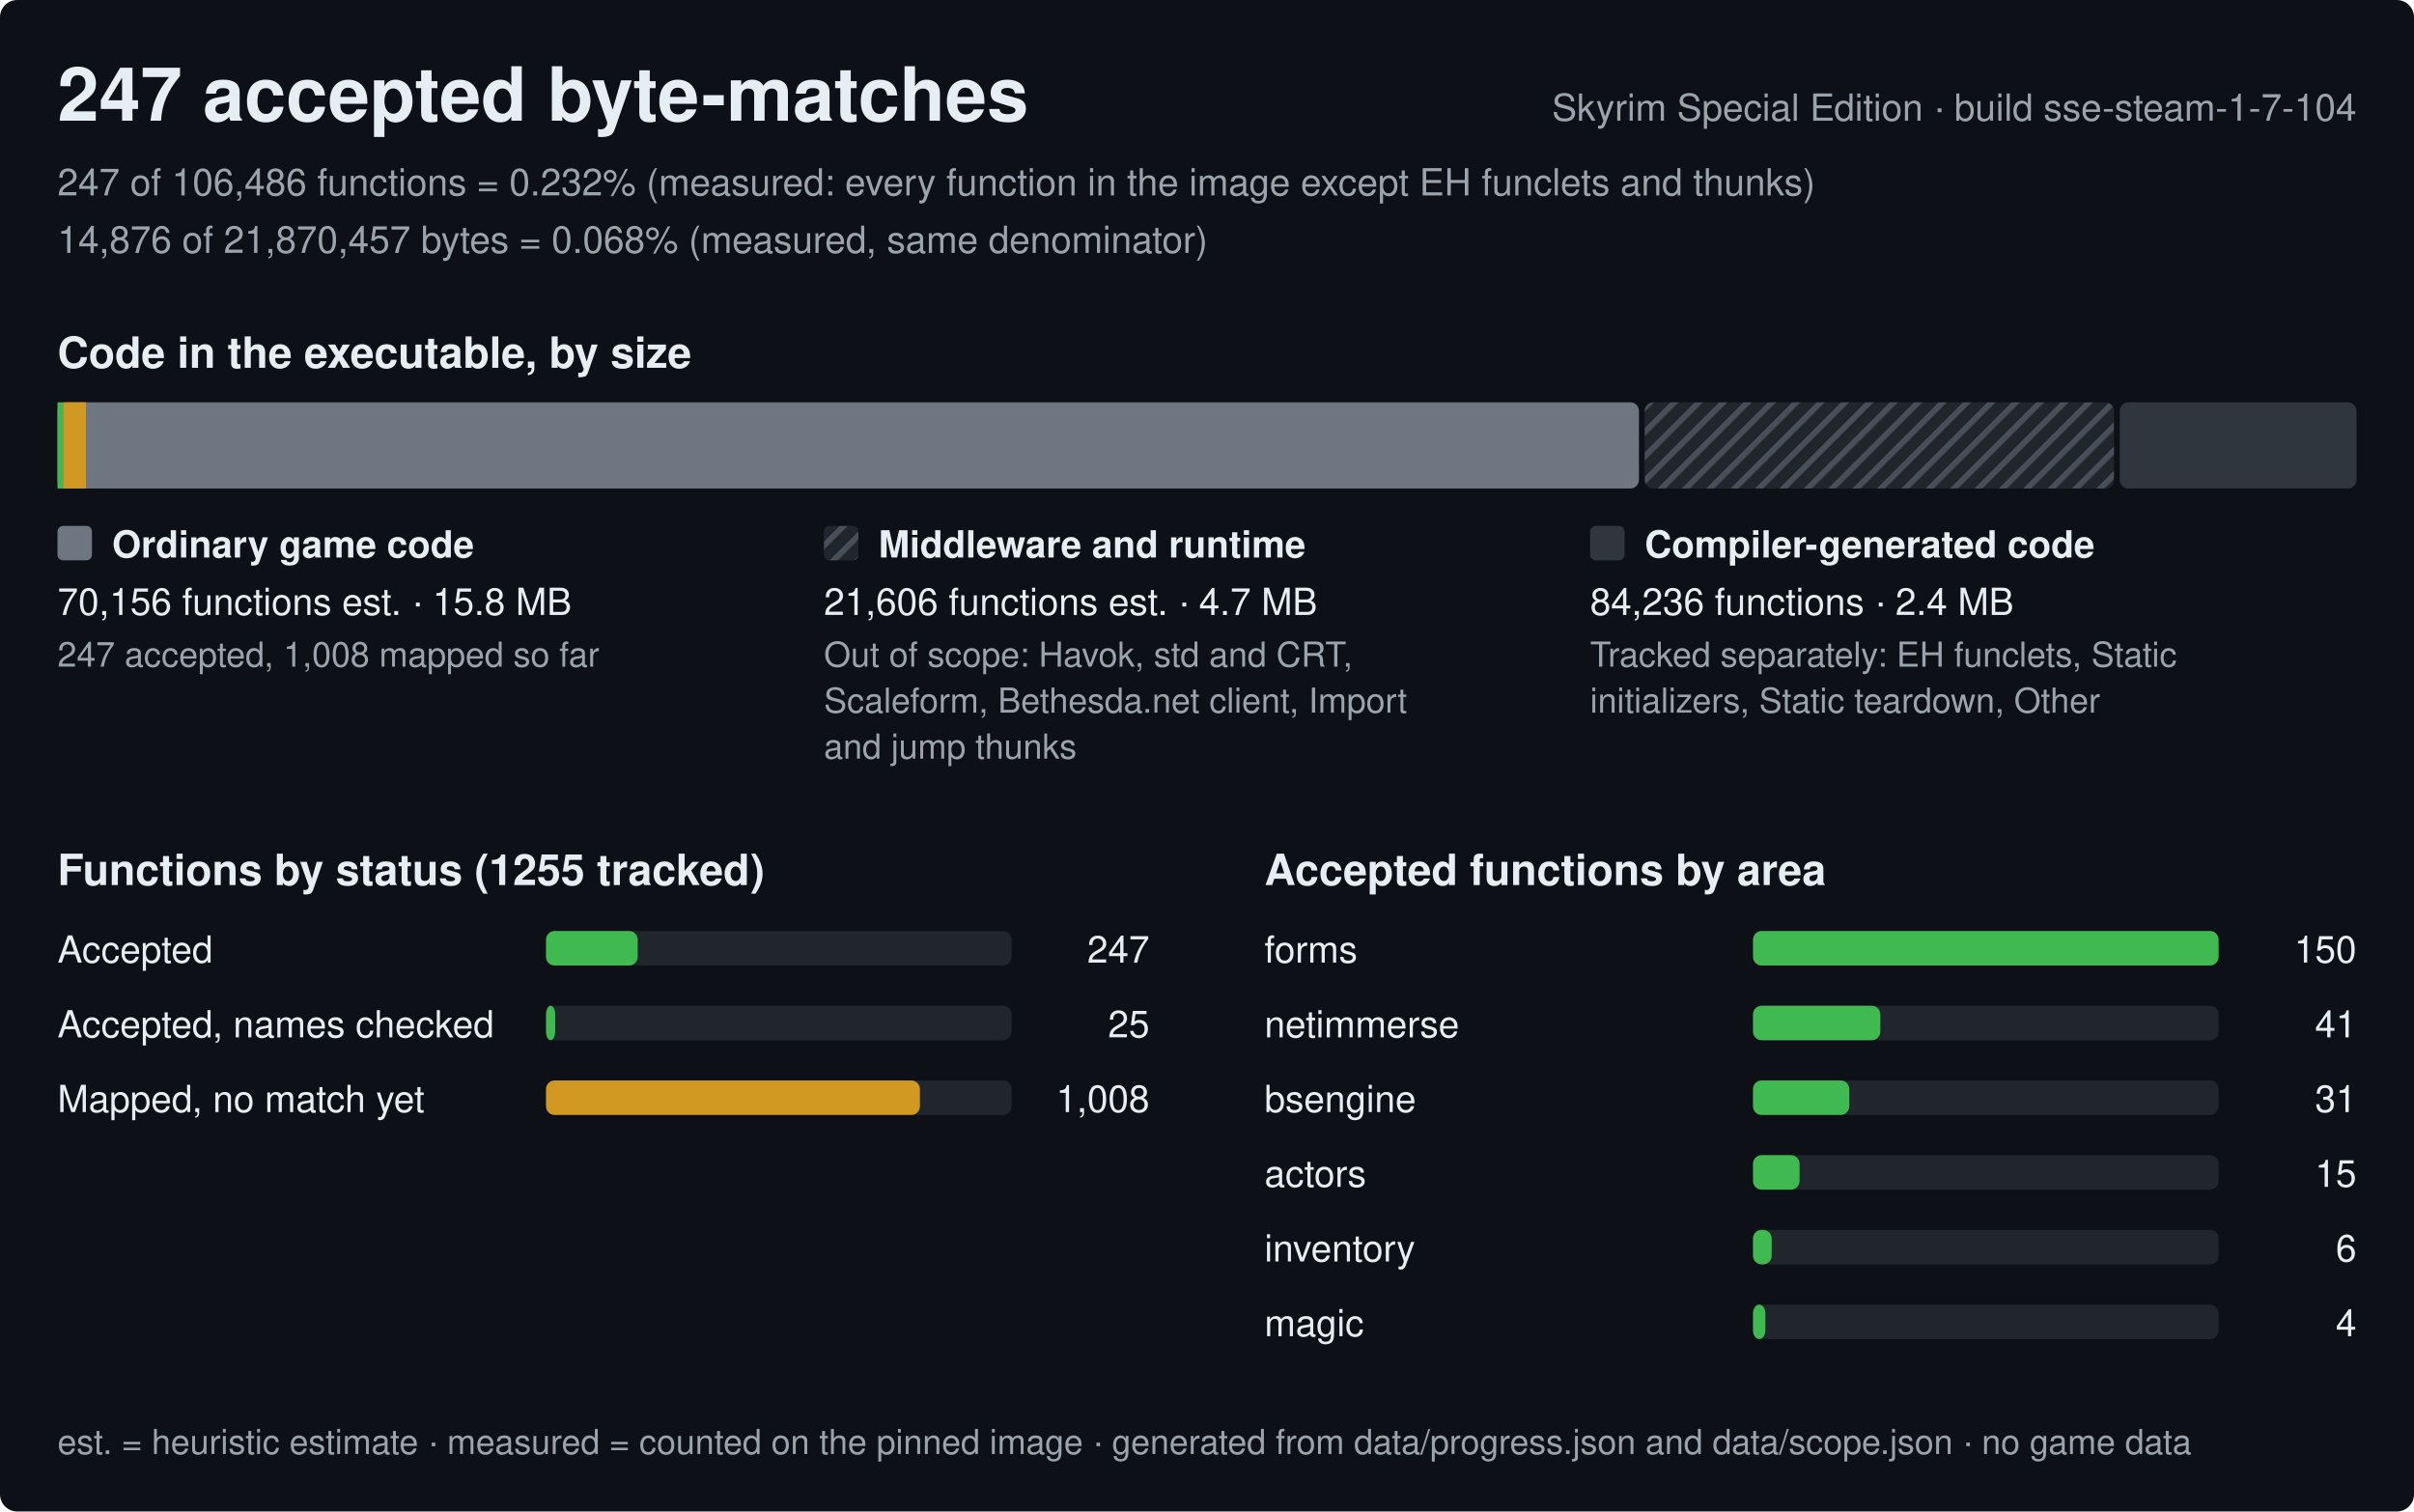
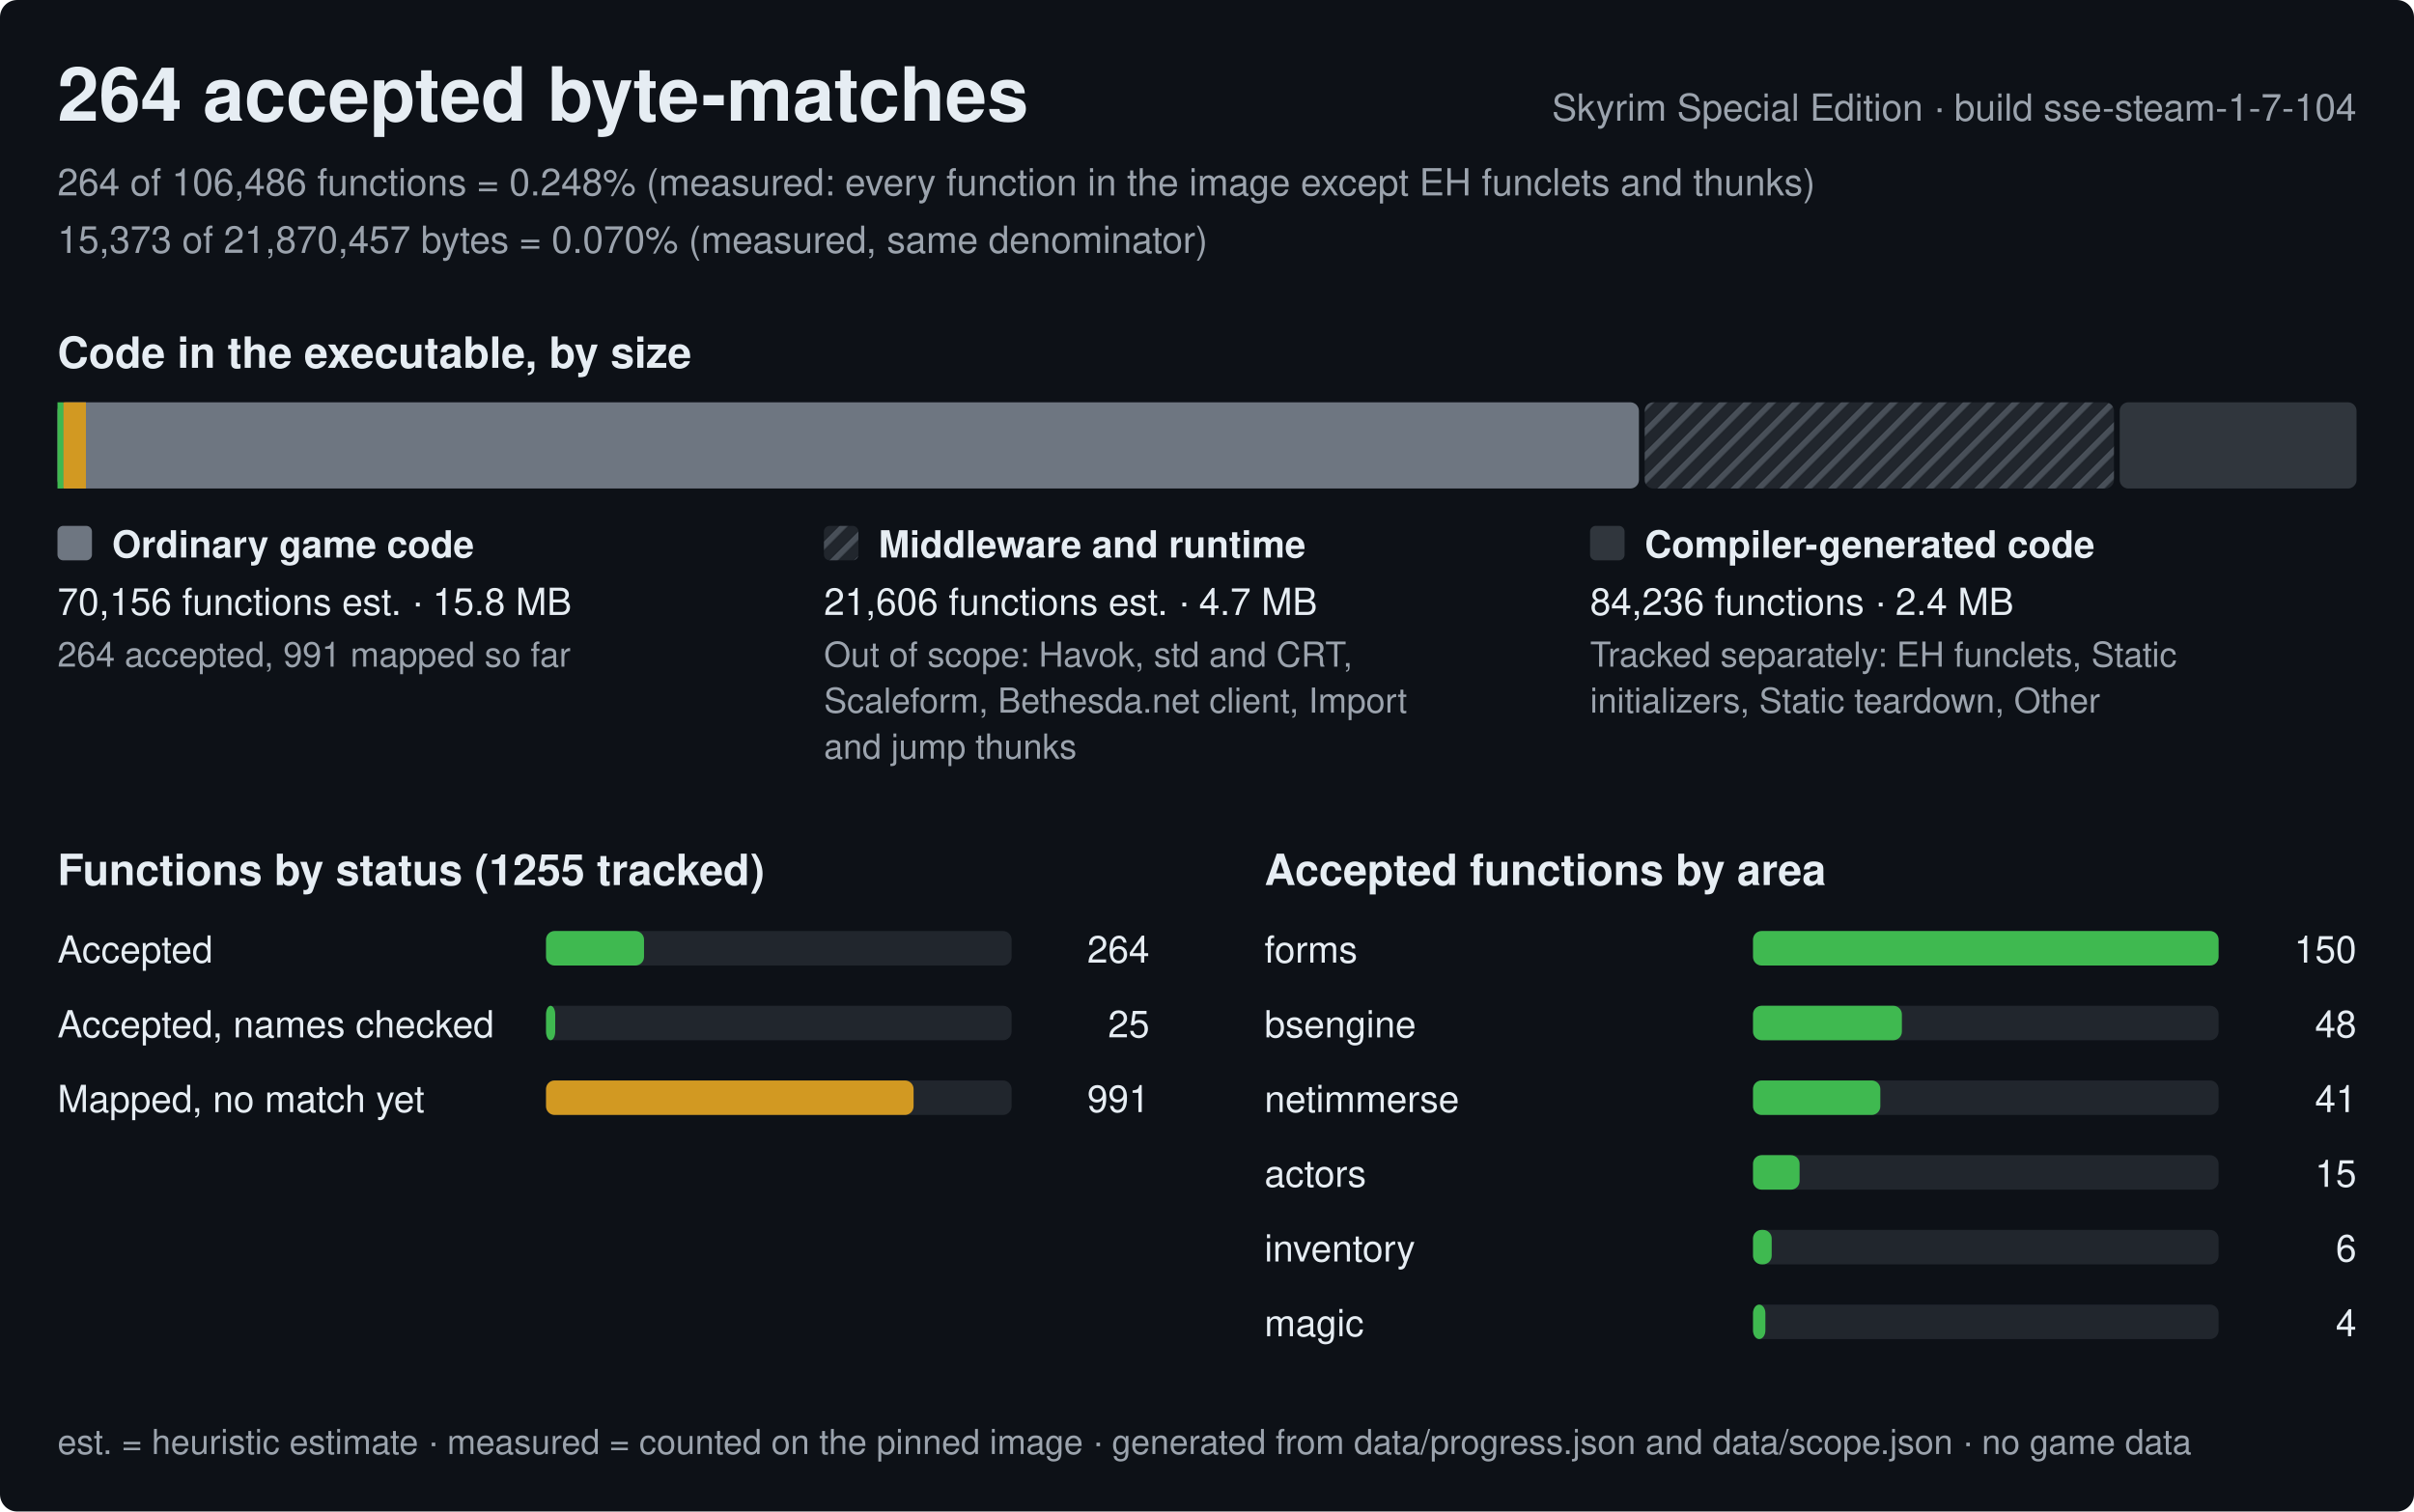
<svg xmlns="http://www.w3.org/2000/svg" width="840" height="526" viewBox="0 0 840 526" role="img" aria-label="Progress of the Skyrim Special Edition byte-matching reconstruction, build sse-steam-1-7-104">
  <style>text{font-family:-apple-system,BlinkMacSystemFont,'Segoe UI',Helvetica,Arial,sans-serif;fill:#e6edf3;white-space:pre}.h{font-size:26px;font-weight:600}.st{font-size:15px;font-weight:600}.lb{font-size:13px;font-weight:600}.bl{font-size:12px;font-weight:600;stroke:#0d1117;stroke-width:3px;paint-order:stroke;stroke-linejoin:round}.rl{font-size:13px}.fn{font-size:12px;fill:#9ba3ad}.mu{fill:#9ba3ad}</style>
  <defs>
    <pattern id="hx" width="6" height="6" patternUnits="userSpaceOnUse" patternTransform="rotate(45)">
      <rect width="6" height="6" fill="#21262d" />
      <rect width="2" height="6" fill="#484f58" />
    </pattern>
  </defs>
  <rect width="840" height="526" rx="6" fill="#0d1117" />
-   <text x="20" y="42" class="h">247 accepted byte-matches</text>
+   <text x="20" y="42" class="h">264 accepted byte-matches</text>
  <text x="820" y="42" class="rl mu" text-anchor="end">Skyrim Special Edition · build sse-steam-1-7-104</text>
-   <text x="20" y="68" class="rl mu">247 of 106,486 functions = 0.232% (measured: every function in the image except EH funclets and thunks)</text>
-   <text x="20" y="88" class="rl mu">14,876 of 21,870,457 bytes = 0.068% (measured, same denominator)</text>
+   <text x="20" y="68" class="rl mu">264 of 106,486 functions = 0.248% (measured: every function in the image except EH funclets and thunks)</text>
+   <text x="20" y="88" class="rl mu">15,373 of 21,870,457 bytes = 0.070% (measured, same denominator)</text>
  <text x="20" y="128" class="st">Code in the executable, by size</text>
  <rect x="20" y="140" width="550.3" height="30" rx="3" fill="#6e7681" />
-   <rect x="20" y="140" width="2" height="30" fill="#3fb950" />
-   <rect x="22" y="140" width="7.9" height="30" fill="#d29922" />
+   <rect x="20" y="140" width="2.1" height="30" fill="#3fb950" />
+   <rect x="22.1" y="140" width="7.8" height="30" fill="#d29922" />
  <rect x="572.3" y="140" width="163.3" height="30" rx="3" fill="url(#hx)" />
  <rect x="737.6" y="140" width="82.4" height="30" rx="3" fill="#30363d" />
  <rect x="20" y="183" width="12" height="12" rx="2" fill="#6e7681" />
  <text x="39" y="194" class="lb">Ordinary game code</text>
  <text x="20" y="214" class="rl">70,156 functions est. · 15.8 MB</text>
-   <text x="20" y="232" class="fn">247 accepted, 1,008 mapped so far</text>
+   <text x="20" y="232" class="fn">264 accepted, 991 mapped so far</text>
  <rect x="286.7" y="183" width="12" height="12" rx="2" fill="url(#hx)" />
  <text x="305.7" y="194" class="lb">Middleware and runtime</text>
  <text x="286.7" y="214" class="rl">21,606 functions est. · 4.7 MB</text>
  <text x="286.7" y="232" class="fn">Out of scope: Havok, std and CRT,</text>
  <text x="286.7" y="248" class="fn">Scaleform, Bethesda.net client, Import</text>
  <text x="286.7" y="264" class="fn">and jump thunks</text>
  <rect x="553.3" y="183" width="12" height="12" rx="2" fill="#30363d" />
  <text x="572.3" y="194" class="lb">Compiler-generated code</text>
  <text x="553.3" y="214" class="rl">84,236 functions · 2.4 MB</text>
  <text x="553.3" y="232" class="fn">Tracked separately: EH funclets, Static</text>
  <text x="553.3" y="248" class="fn">initializers, Static teardown, Other</text>
  <text x="20" y="308" class="st">Functions by status (1255 tracked)</text>
  <text x="20" y="335" class="rl">Accepted</text>
  <rect x="190" y="324" width="162.0" height="12" rx="3" fill="#21262d" />
-   <rect x="190" y="324" width="31.9" height="12" rx="3" fill="#3fb950" />
-   <text x="400.0" y="335" class="rl" text-anchor="end">247</text>
+   <rect x="190" y="324" width="34.1" height="12" rx="3" fill="#3fb950" />
+   <text x="400.0" y="335" class="rl" text-anchor="end">264</text>
  <text x="20" y="361" class="rl">Accepted, names checked</text>
  <rect x="190" y="350" width="162.0" height="12" rx="3" fill="#21262d" />
  <rect x="190" y="350" width="3.2" height="12" rx="3" fill="#3fb950" />
  <text x="400.0" y="361" class="rl" text-anchor="end">25</text>
  <text x="20" y="387" class="rl">Mapped, no match yet</text>
  <rect x="190" y="376" width="162.0" height="12" rx="3" fill="#21262d" />
-   <rect x="190" y="376" width="130.1" height="12" rx="3" fill="#d29922" />
-   <text x="400.0" y="387" class="rl" text-anchor="end">1,008</text>
+   <rect x="190" y="376" width="127.9" height="12" rx="3" fill="#d29922" />
+   <text x="400.0" y="387" class="rl" text-anchor="end">991</text>
  <text x="440.0" y="308" class="st">Accepted functions by area</text>
  <text x="440.0" y="335" class="rl">forms</text>
  <rect x="610.0" y="324" width="162.0" height="12" rx="3" fill="#21262d" />
  <rect x="610.0" y="324" width="162" height="12" rx="3" fill="#3fb950" />
  <text x="820.0" y="335" class="rl" text-anchor="end">150</text>
-   <text x="440.0" y="361" class="rl">netimmerse</text>
+   <text x="440.0" y="361" class="rl">bsengine</text>
  <rect x="610.0" y="350" width="162.0" height="12" rx="3" fill="#21262d" />
-   <rect x="610.0" y="350" width="44.3" height="12" rx="3" fill="#3fb950" />
-   <text x="820.0" y="361" class="rl" text-anchor="end">41</text>
-   <text x="440.0" y="387" class="rl">bsengine</text>
+   <rect x="610.0" y="350" width="51.8" height="12" rx="3" fill="#3fb950" />
+   <text x="820.0" y="361" class="rl" text-anchor="end">48</text>
+   <text x="440.0" y="387" class="rl">netimmerse</text>
  <rect x="610.0" y="376" width="162.0" height="12" rx="3" fill="#21262d" />
-   <rect x="610.0" y="376" width="33.5" height="12" rx="3" fill="#3fb950" />
-   <text x="820.0" y="387" class="rl" text-anchor="end">31</text>
+   <rect x="610.0" y="376" width="44.3" height="12" rx="3" fill="#3fb950" />
+   <text x="820.0" y="387" class="rl" text-anchor="end">41</text>
  <text x="440.0" y="413" class="rl">actors</text>
  <rect x="610.0" y="402" width="162.0" height="12" rx="3" fill="#21262d" />
  <rect x="610.0" y="402" width="16.2" height="12" rx="3" fill="#3fb950" />
  <text x="820.0" y="413" class="rl" text-anchor="end">15</text>
  <text x="440.0" y="439" class="rl">inventory</text>
  <rect x="610.0" y="428" width="162.0" height="12" rx="3" fill="#21262d" />
  <rect x="610.0" y="428" width="6.5" height="12" rx="3" fill="#3fb950" />
  <text x="820.0" y="439" class="rl" text-anchor="end">6</text>
  <text x="440.0" y="465" class="rl">magic</text>
  <rect x="610.0" y="454" width="162.0" height="12" rx="3" fill="#21262d" />
  <rect x="610.0" y="454" width="4.3" height="12" rx="3" fill="#3fb950" />
  <text x="820.0" y="465" class="rl" text-anchor="end">4</text>
  <text x="20" y="506" class="fn">est. = heuristic estimate · measured = counted on the pinned image · generated from data/progress.json and data/scope.json · no game data</text>
</svg>
